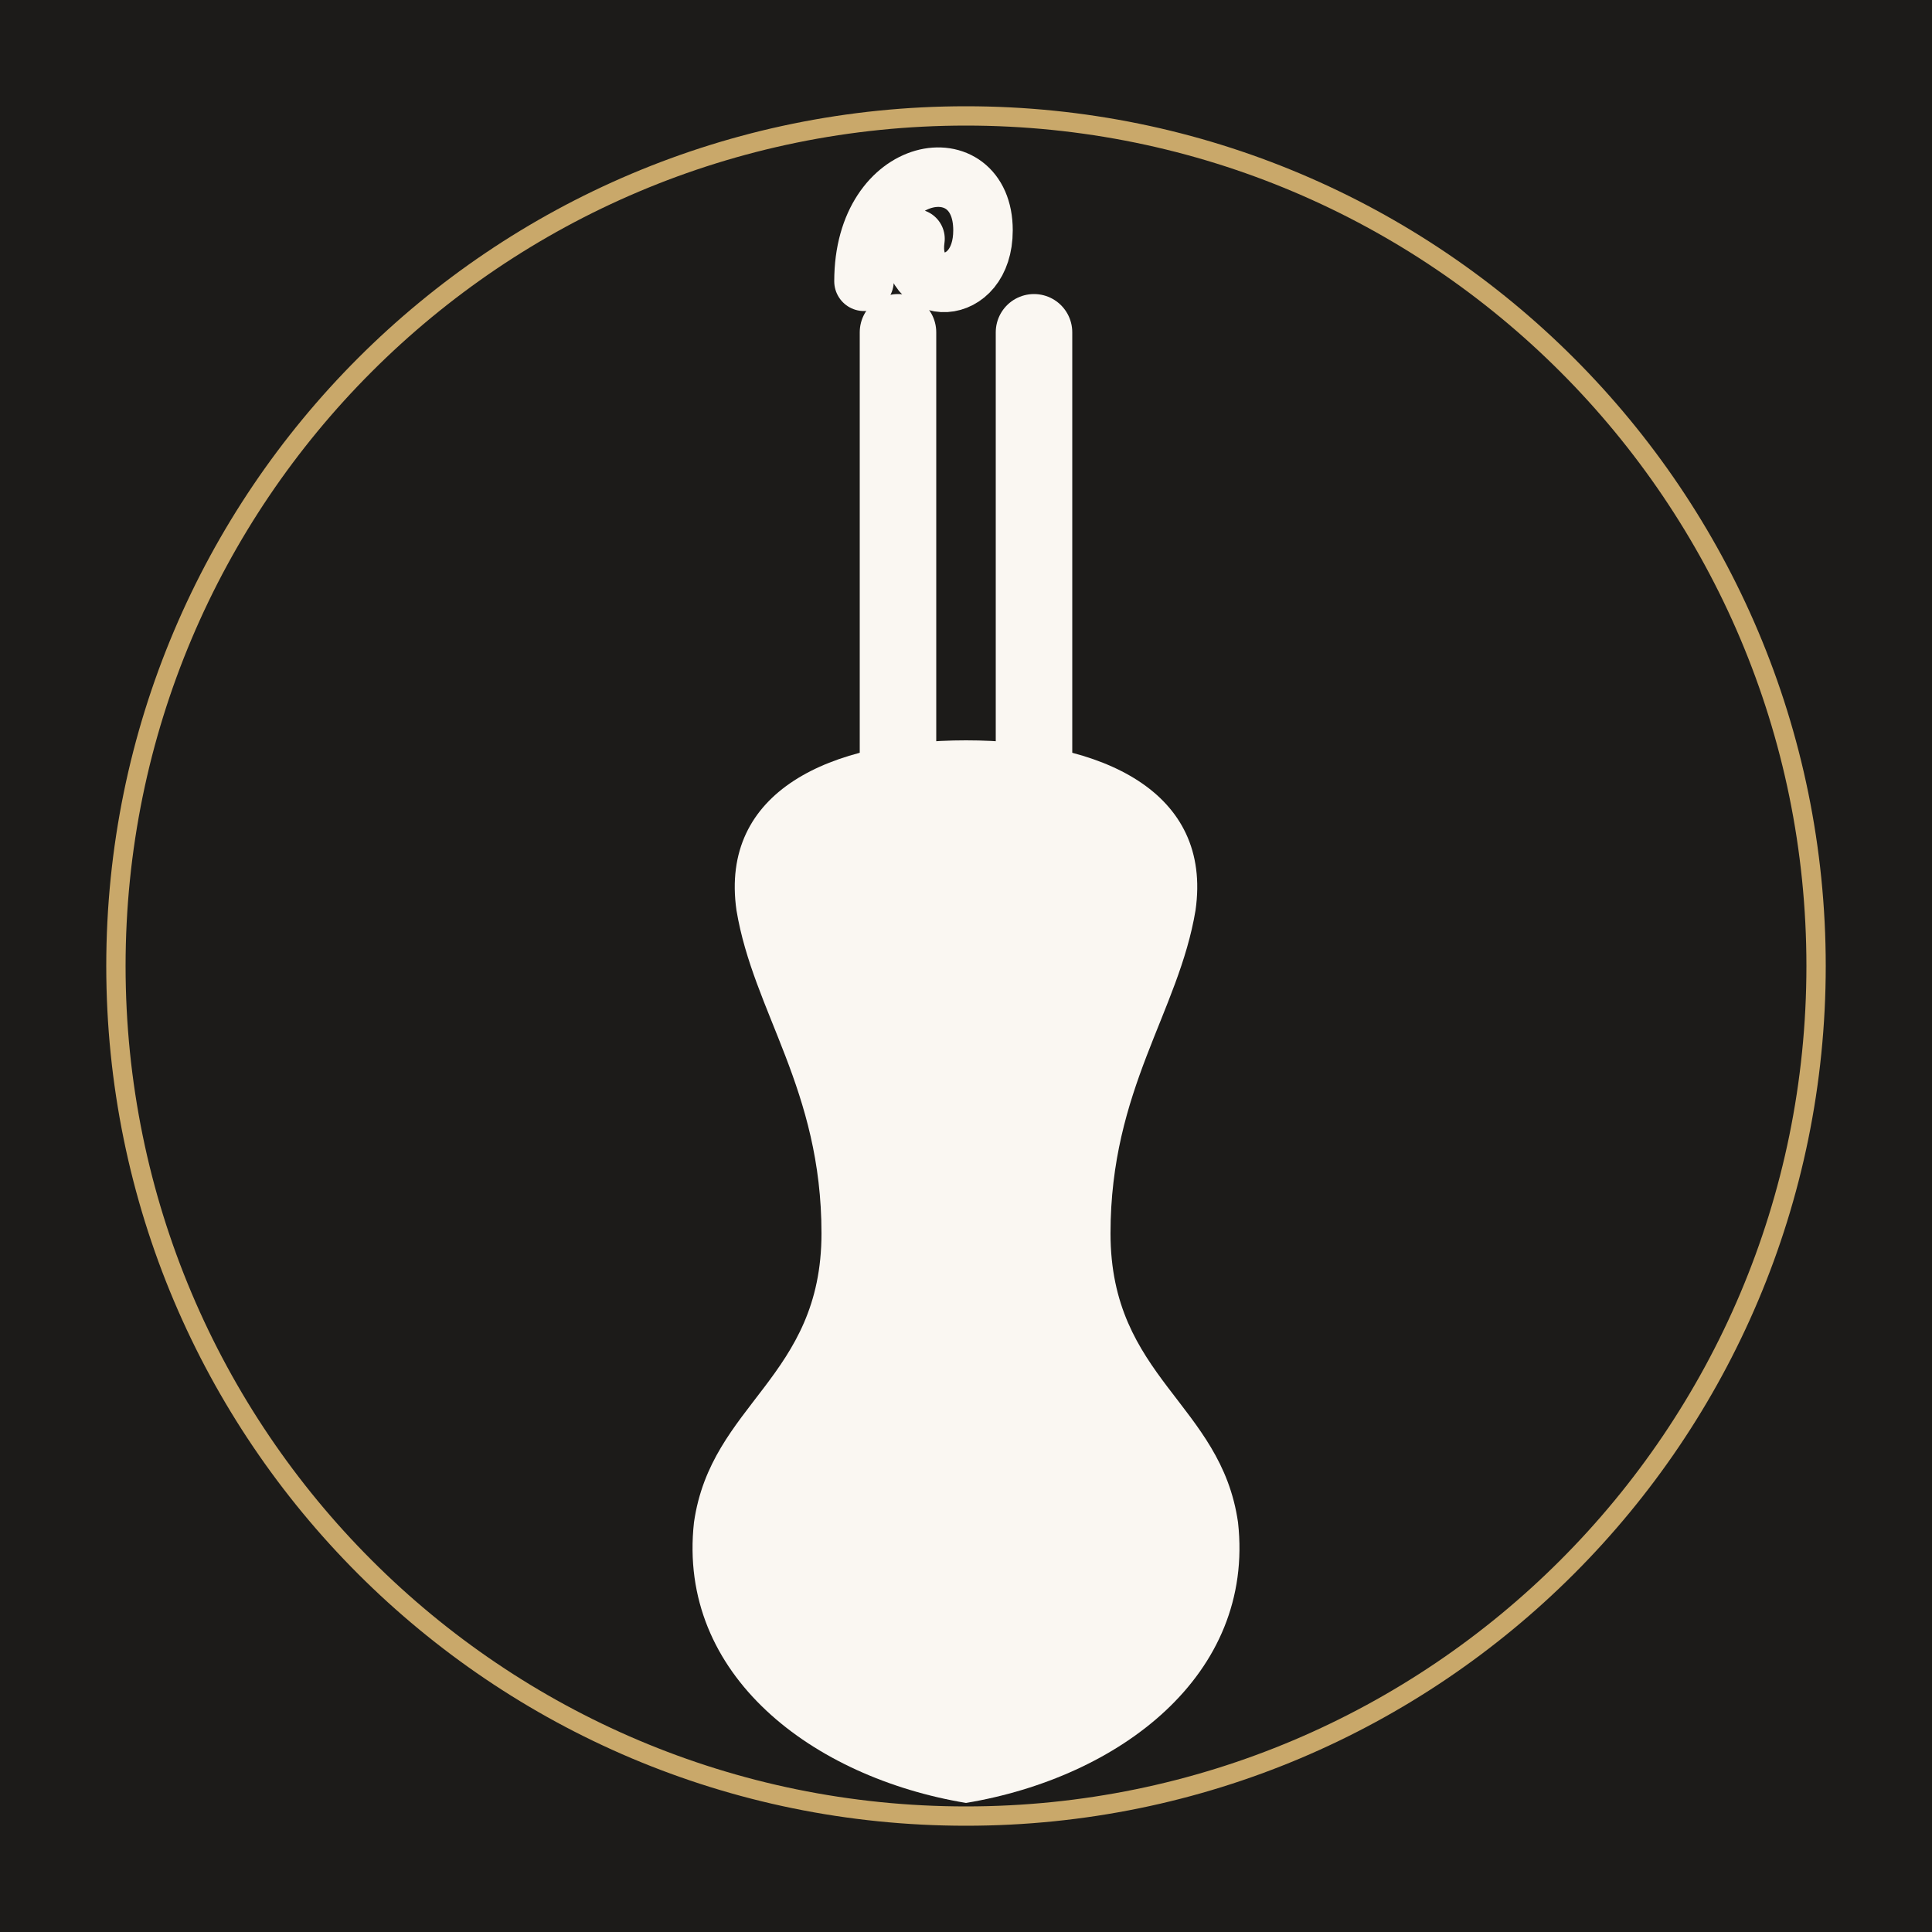
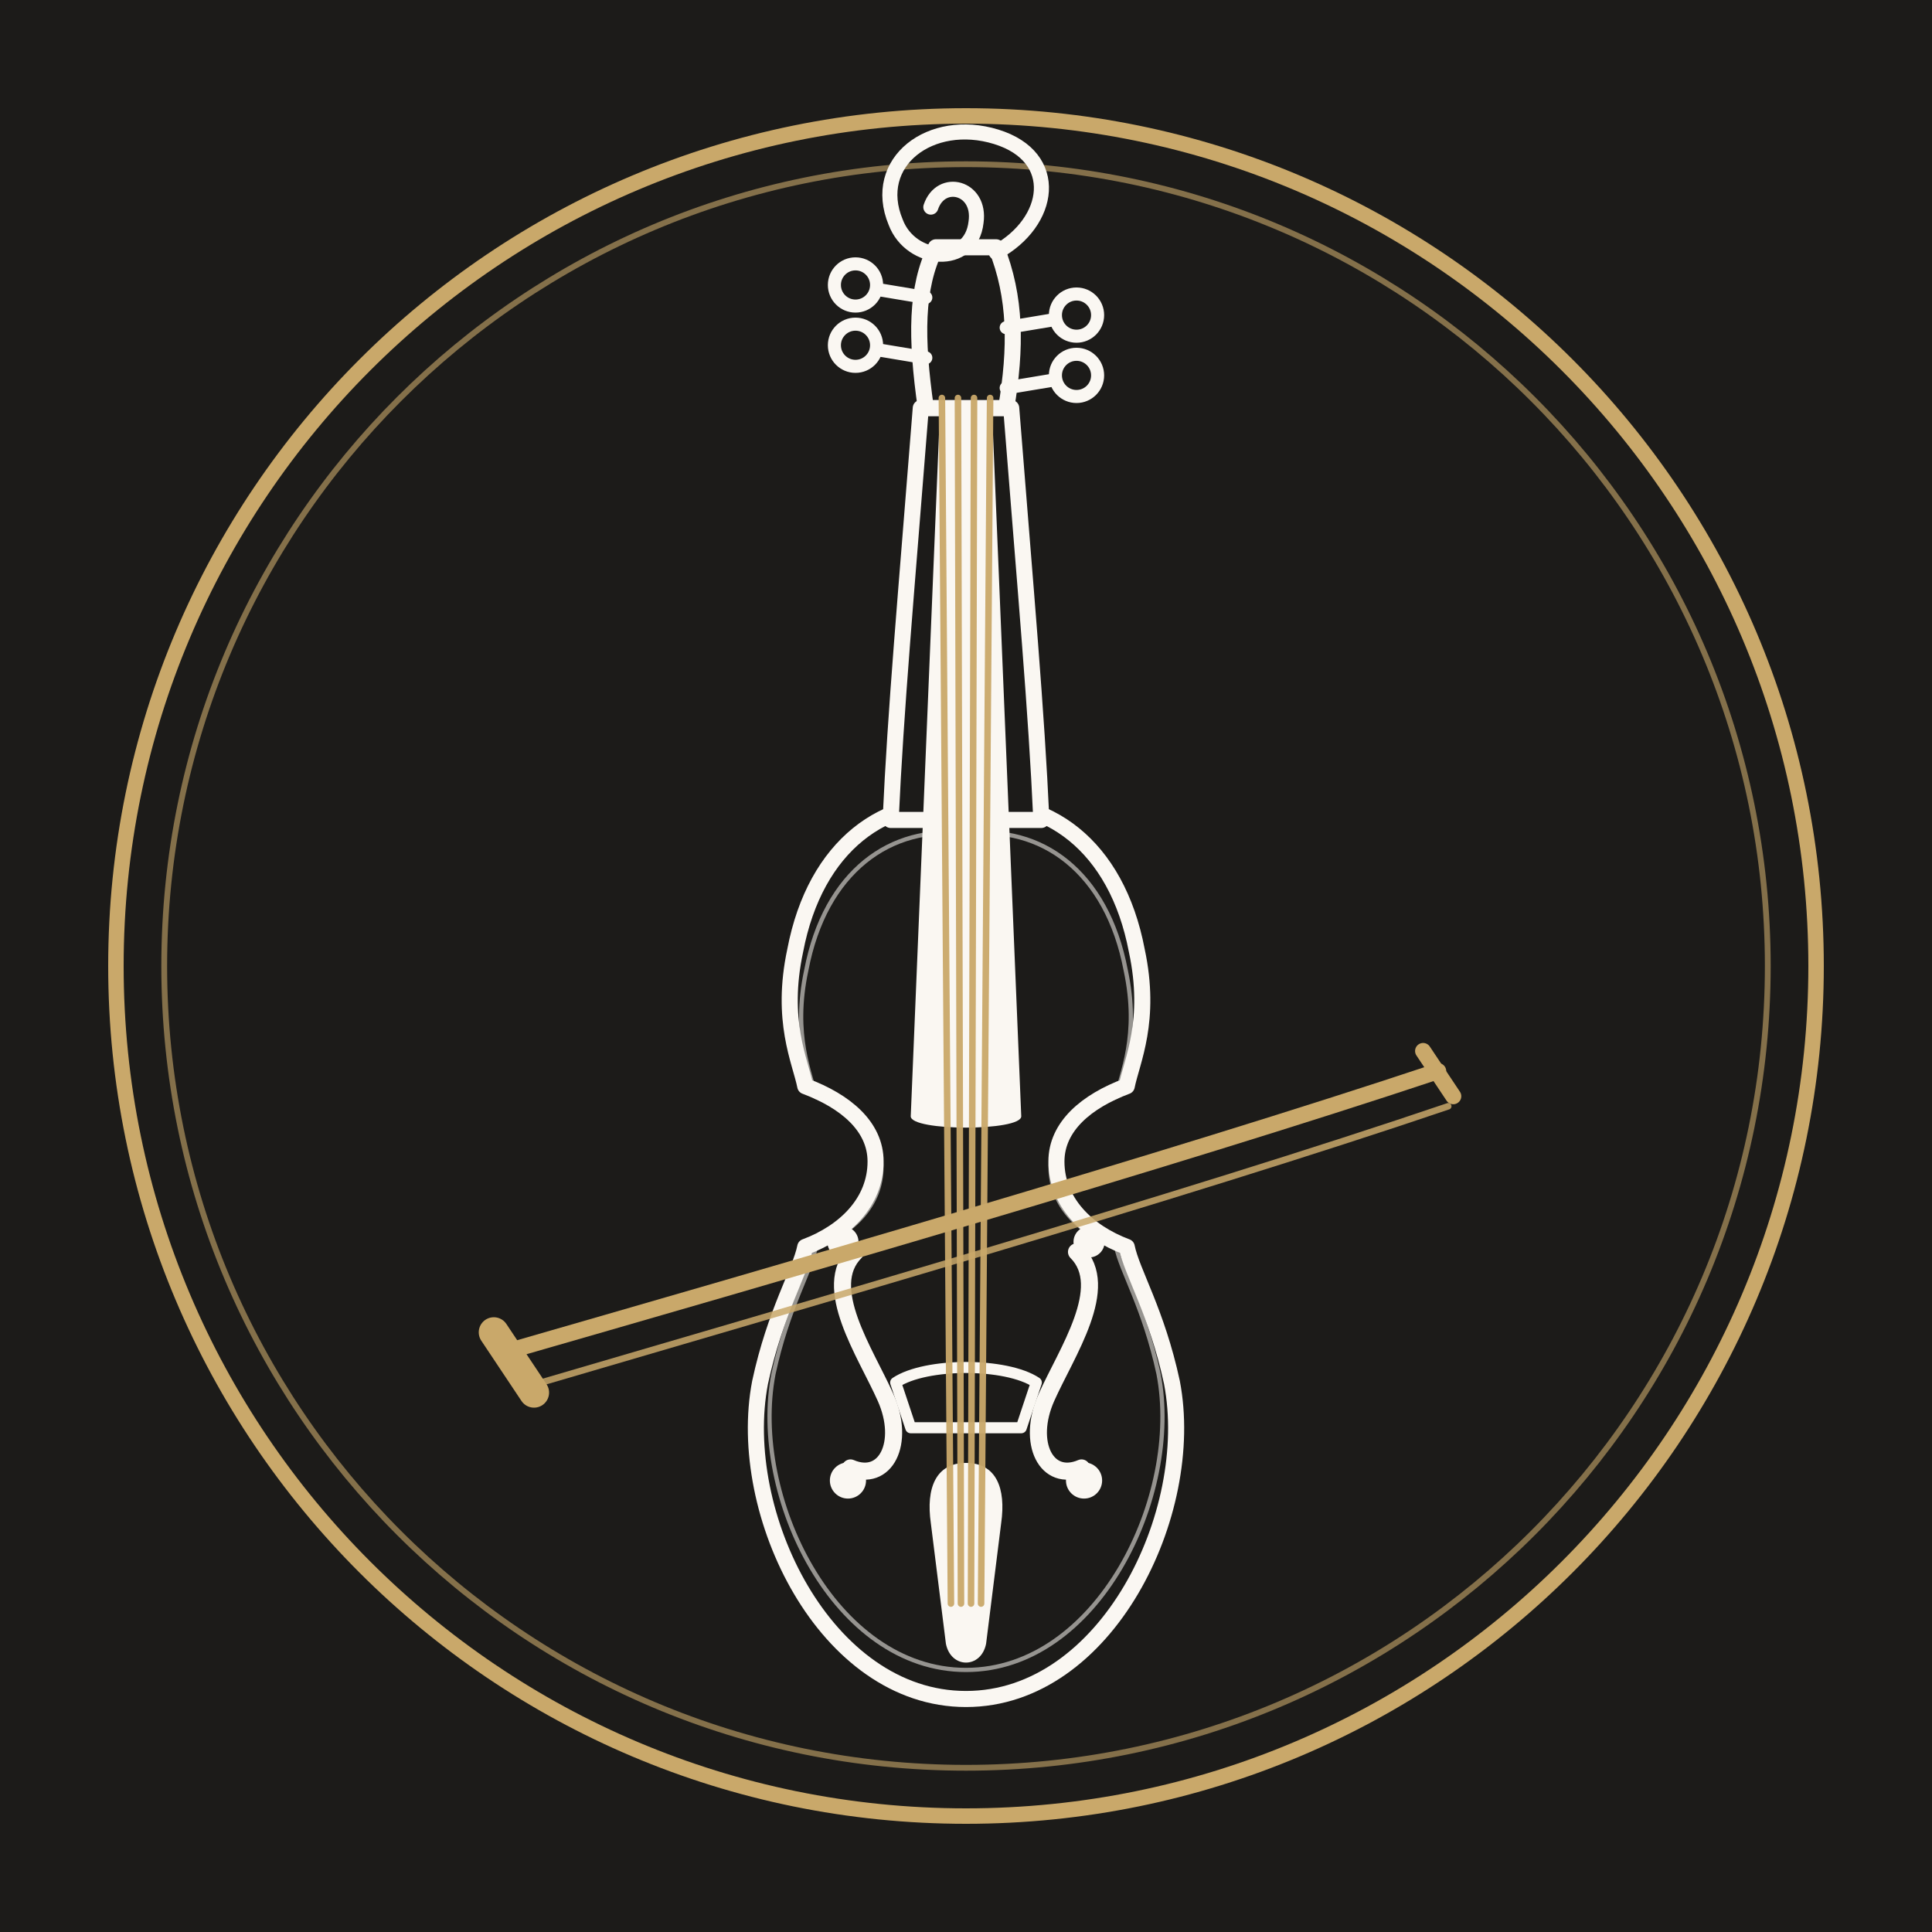
<svg xmlns="http://www.w3.org/2000/svg" viewBox="0 0 200 200" role="img" aria-label="Manuel — Viola en directo">
  <rect width="200" height="200" fill="#1C1B19" />
-   <circle cx="100" cy="100" r="88" fill="none" stroke="#C9A86A" stroke-width="2" />
-   <g transform="translate(56,8) scale(0.88)">
-     <path d="M50,78 C66,78 79,84 77,98 C75,110 67,119 67,136 C67,153 80,156 82,170 C84,188 68,200 50,203 C32,200 16,188 18,170 C20,156 33,153 33,136 C33,119 25,110 23,98 C21,84 34,78 50,78 Z" fill="#FAF7F2" stroke="none" />
-     <path d="M42,30 L42,80 M58,30 L58,80" stroke="#FAF7F2" stroke-width="9" stroke-linecap="round" />
-     <path d="M38,24 C38,10 52,8 52,18 C52,26 43,26 44,19" fill="none" stroke="#FAF7F2" stroke-width="7" stroke-linecap="round" />
+   <circle cx="100" cy="100" r="88" fill="none" stroke="#C9A86A" stroke-width="1.6" />
+   <circle cx="100" cy="100" r="83" fill="none" stroke="#C9A86A" stroke-width="0.6" opacity=".6" />
+   <g transform="translate(48,10) scale(0.52)">
+     <g stroke-linecap="round" stroke-linejoin="round">
+       <path d="M100 141 C116 139 130 149 134 170 C137 184 133 192 132 197 C124 200 118 205 118 212 C118 220 124 226 132 229 C133 234 138 242 141 256 C146 282 128 319 100 319 C72 319 54 282 59 256 C62 242 67 234 68 229 C76 226 82 220 82 212 C82 205 76 200 68 197 C67 192 63 184 66 170 C70 149 84 139 100 141 Z" fill="#1C1B19" stroke="#FAF7F2" stroke-width="3.2" />
+       <path d="M100 141 C116 139 130 149 134 170 C137 184 133 192 132 197 C124 200 118 205 118 212 C118 220 124 226 132 229 C133 234 138 242 141 256 C146 282 128 319 100 319 C72 319 54 282 59 256 C62 242 67 234 68 229 C76 226 82 220 82 212 C82 205 76 200 68 197 C67 192 63 184 66 170 C70 149 84 139 100 141 Z" fill="none" stroke="#FAF7F2" stroke-width="0.9" opacity=".55" transform="translate(100,230) scale(0.935) translate(-100,-230)" />
+       <path d="M91 62 C88 100 86 122 85 144 L115 144 C114 122 112 100 109 62 Z" fill="#1C1B19" stroke="#FAF7F2" stroke-width="3.2" />
+       <path d="M95 58 L105 58 L111 203 C111 206 89 206 89 203 Z" fill="#FAF7F2" />
+       <path d="M92 62 C90 48 90 38 94 30 L106 30 C110 40 110 50 108 62 Z" fill="#1C1B19" stroke="#FAF7F2" stroke-width="3.2" />
+       <g stroke="#FAF7F2" stroke-width="3" fill="none">
+         <path d="M106 31 C117 25 119 12 106 8 C93 4 81 13 86 25 C89 33 101 34 102 25 C103 18 95 16 93 22" />
+       </g>
+       <g stroke="#FAF7F2" stroke-width="2.6" fill="#1C1B19">
+         <path d="M92 40 L80 38" />
+         <circle cx="78" cy="37.5" r="4.2" />
+         <path d="M92 52 L80 50" />
+         <circle cx="78" cy="49.5" r="4.2" />
+         <path d="M108 46 L120 44" />
+         <circle cx="122" cy="43.5" r="4.2" />
+         <path d="M108 58 L120 56" />
+         <circle cx="122" cy="55.5" r="4.2" />
+       </g>
+       <g fill="#FAF7F2">
+         <path d="M122 230 C129 237 120 250 116 259 C112 268 116 276 123 273" fill="none" stroke="#FAF7F2" stroke-width="3.4" />
+         <circle cx="124.5" cy="228" r="3.1" />
+         <circle cx="123.5" cy="275.5" r="3.6" />
+         <path d="M78 230 C71 237 80 250 84 259 C88 268 84 276 77 273" fill="none" stroke="#FAF7F2" stroke-width="3.4" />
+         <circle cx="75.5" cy="228" r="3.1" />
+         <circle cx="76.5" cy="275.5" r="3.6" />
+       </g>
+       <path d="M100 272 C106 272 108 277 107 284 L104 308 C103 313 97 313 96 308 L93 284 C92 277 94 272 100 272 Z" fill="#FAF7F2" />
+       <path d="M86 256 C92 252 108 252 114 256 L111 265 L89 265 Z" fill="#1C1B19" stroke="#FAF7F2" stroke-width="2.2" />
+       <g stroke="#C9A86A" stroke-width="1.3" opacity=".95">
+         <path d="M95.2 60 L97 300" />
+         <path d="M98.4 60 L99 300" />
+         <path d="M101.6 60 L101 300" />
+         <path d="M104.8 60 L103 300" />
+       </g>
+       <g stroke="#C9A86A" stroke-linecap="round" fill="none">
+         <path d="M8 250 C60 235 140 212 194 194" stroke-width="3.2" />
+         <path d="M12 257 C63 242 143 219 196 201" stroke-width="1.3" opacity=".85" />
+         <path d="M6 246 L14 258" stroke-width="6" />
+         <path d="M191 190 L197 199" stroke-width="3.2" />
+       </g>
+     </g>
  </g>
</svg>
